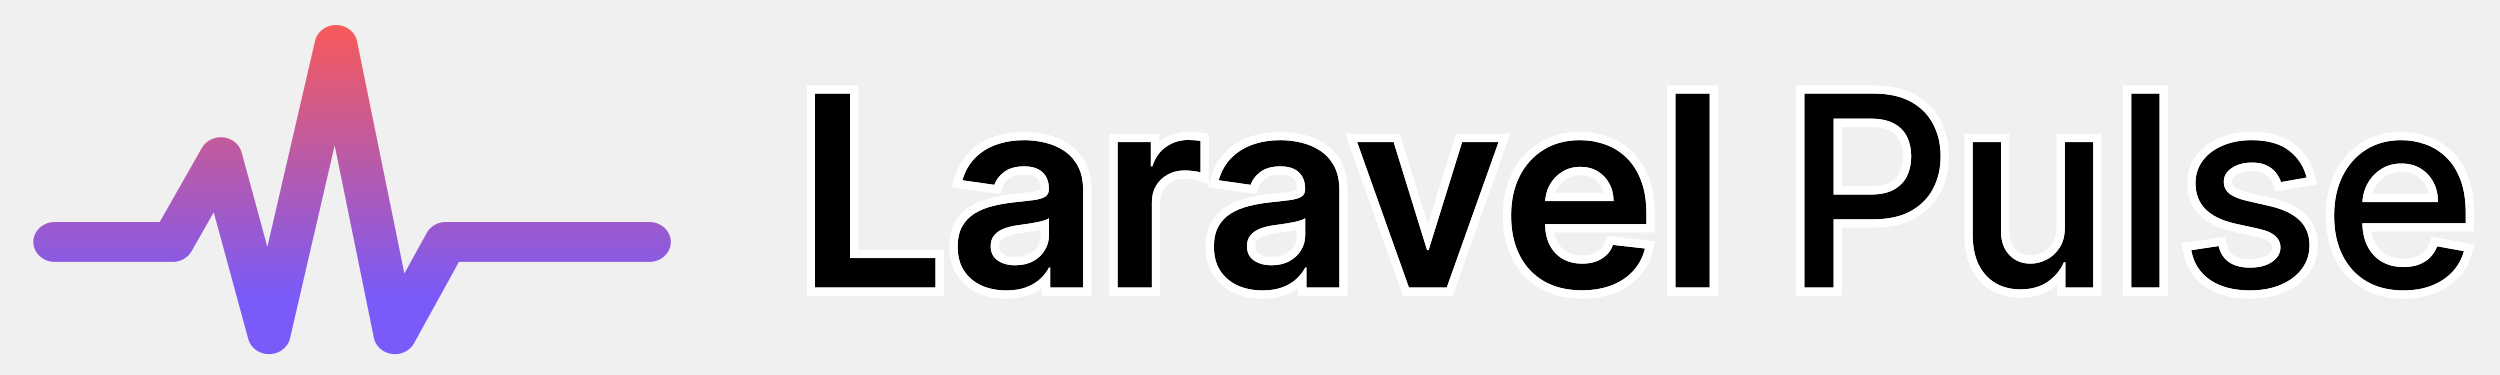
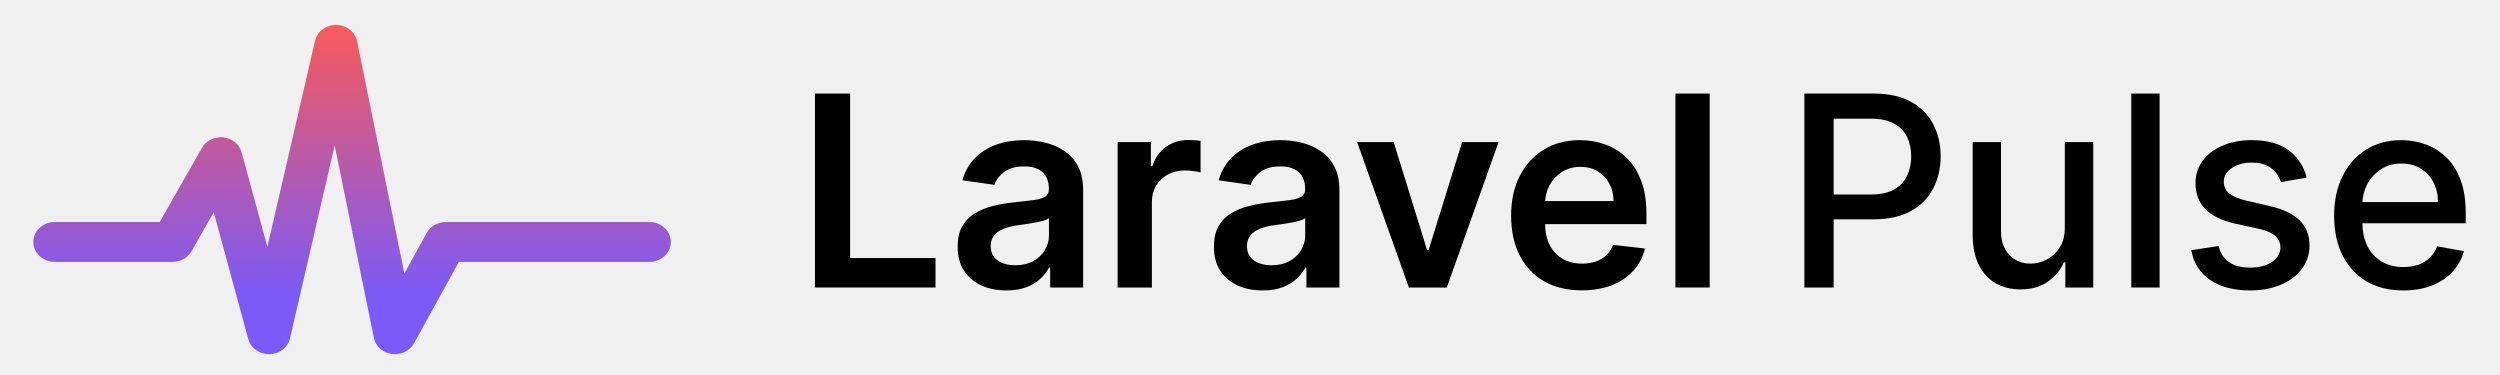
<svg xmlns="http://www.w3.org/2000/svg" width="600" height="90" viewBox="0 0 600 90" fill="none">
-   <path fill-rule="evenodd" clip-rule="evenodd" d="M80.707 6C83.153 6.029 85.24 7.658 85.696 9.896L97.049 65.627L102.425 55.881C103.306 54.284 105.072 53.28 107 53.28H155.857C158.697 53.28 161 55.424 161 58.068C161 60.712 158.697 62.856 155.857 62.856H110.14L99.361 82.399C98.358 84.218 96.224 85.243 94.05 84.951C91.876 84.658 90.142 83.113 89.733 81.104L80.321 34.904L69.599 81.221C69.096 83.394 67.052 84.959 64.664 84.999C62.276 85.039 60.173 83.543 59.586 81.388L51.297 50.948L45.974 60.308C45.083 61.875 43.334 62.856 41.429 62.856H13.143C10.303 62.856 8 60.712 8 58.068C8 55.424 10.303 53.28 13.143 53.28H38.332L48.455 35.48C49.45 33.729 51.5 32.73 53.612 32.966C55.724 33.201 57.462 34.623 57.985 36.543L64.166 59.239L75.615 9.779C76.131 7.552 78.26 5.972 80.707 6Z" fill="url(#paint0_linear_1_28)" />
-   <mask id="path-2-outside-1_1_28" maskUnits="userSpaceOnUse" x="193.591" y="20.454" width="219" height="52" fill="black">
-     <rect fill="white" x="193.591" y="20.454" width="219" height="52" />
-     <path d="M195.591 69V22.454H204.023V61.932H224.523V69H195.591Z" />
-     <path d="M241.523 69.704C239.311 69.704 237.318 69.311 235.545 68.523C233.788 67.72 232.394 66.538 231.364 64.977C230.348 63.417 229.841 61.492 229.841 59.205C229.841 57.235 230.205 55.606 230.932 54.318C231.659 53.03 232.652 52 233.909 51.227C235.167 50.455 236.583 49.871 238.159 49.477C239.75 49.068 241.394 48.773 243.091 48.591C245.136 48.379 246.795 48.189 248.068 48.023C249.341 47.841 250.265 47.568 250.841 47.205C251.432 46.826 251.727 46.242 251.727 45.455V45.318C251.727 43.606 251.22 42.28 250.205 41.341C249.189 40.401 247.727 39.932 245.818 39.932C243.803 39.932 242.205 40.371 241.023 41.25C239.856 42.129 239.068 43.167 238.659 44.364L230.977 43.273C231.583 41.151 232.583 39.379 233.977 37.955C235.371 36.515 237.076 35.439 239.091 34.727C241.106 34 243.333 33.636 245.773 33.636C247.455 33.636 249.129 33.833 250.795 34.227C252.462 34.621 253.985 35.273 255.364 36.182C256.742 37.076 257.848 38.295 258.682 39.841C259.53 41.386 259.955 43.318 259.955 45.636V69H252.045V64.204H251.773C251.273 65.174 250.568 66.083 249.659 66.932C248.765 67.765 247.636 68.439 246.273 68.954C244.924 69.454 243.341 69.704 241.523 69.704ZM243.659 63.659C245.311 63.659 246.742 63.333 247.955 62.682C249.167 62.015 250.098 61.136 250.75 60.045C251.417 58.955 251.75 57.765 251.75 56.477V52.364C251.492 52.576 251.053 52.773 250.432 52.955C249.826 53.136 249.144 53.295 248.386 53.432C247.629 53.568 246.879 53.689 246.136 53.795C245.394 53.901 244.75 53.992 244.205 54.068C242.977 54.235 241.879 54.508 240.909 54.886C239.939 55.265 239.174 55.795 238.614 56.477C238.053 57.144 237.773 58.008 237.773 59.068C237.773 60.583 238.326 61.727 239.432 62.5C240.538 63.273 241.947 63.659 243.659 63.659Z" />
+   <style>
+         g path { fill: #000 } @media (prefers-color-scheme:dark) { g path { fill: #fff } }
+     </style>
+   <path fill-rule="evenodd" clip-rule="evenodd" d="M80.707 6C83.153 6.029 85.24 7.658 85.696 9.896L97.049 65.627L102.425 55.881C103.306 54.284 105.072 53.28 107 53.28H155.857C158.697 53.28 161 55.424 161 58.068C161 60.712 158.697 62.856 155.857 62.856H110.14L99.361 82.399C98.358 84.218 96.224 85.243 94.05 84.951C91.876 84.658 90.142 83.113 89.733 81.104L80.321 34.904L69.599 81.221C69.096 83.394 67.052 84.959 64.664 84.999C62.276 85.039 60.173 83.543 59.586 81.388L51.297 50.948L45.974 60.308C45.083 61.875 43.334 62.856 41.429 62.856H13.143C10.303 62.856 8 60.712 8 58.068C8 55.424 10.303 53.28 13.143 53.28H38.332L48.455 35.48C49.45 33.729 51.5 32.73 53.612 32.966C55.724 33.201 57.462 34.623 57.985 36.543L64.166 59.239L75.615 9.779C76.131 7.552 78.26 5.972 80.707 6Z" fill="url(#paint0_linear_3_15)" />
+   <g>
+     <path d="M195.591 22.454V69H224.523V61.932H204.023V22.454H195.591Z" />
+     <path fill-rule="evenodd" clip-rule="evenodd" d="M235.545 68.523C237.318 69.311 239.311 69.704 241.523 69.704C243.341 69.704 244.924 69.454 246.273 68.954C247.636 68.439 248.765 67.765 249.659 66.932C250.568 66.083 251.273 65.174 251.773 64.204H252.045V69H259.955V45.636C259.955 43.318 259.53 41.386 258.682 39.841C257.848 38.295 256.742 37.076 255.364 36.182C253.985 35.273 252.462 34.621 250.795 34.227C249.129 33.833 247.455 33.636 245.773 33.636C243.333 33.636 241.106 34 239.091 34.727C237.076 35.439 235.371 36.515 233.977 37.955C232.583 39.379 231.583 41.151 230.977 43.273L238.659 44.364C239.068 43.167 239.856 42.129 241.023 41.25C242.205 40.371 243.803 39.932 245.818 39.932C247.727 39.932 249.189 40.401 250.205 41.341C251.22 42.28 251.727 43.606 251.727 45.318V45.455C251.727 46.242 251.432 46.826 250.841 47.205C250.265 47.568 249.341 47.841 248.068 48.023C246.795 48.189 245.136 48.379 243.091 48.591C241.394 48.773 239.75 49.068 238.159 49.477C236.583 49.871 235.167 50.455 233.909 51.227C232.652 52 231.659 53.03 230.932 54.318C230.205 55.606 229.841 57.235 229.841 59.205C229.841 61.492 230.348 63.417 231.364 64.977C232.394 66.538 233.788 67.72 235.545 68.523ZM247.955 62.682C246.742 63.333 245.311 63.659 243.659 63.659C241.947 63.659 240.538 63.273 239.432 62.5C238.326 61.727 237.773 60.583 237.773 59.068C237.773 58.008 238.053 57.144 238.614 56.477C239.174 55.795 239.939 55.265 240.909 54.886C241.879 54.508 242.977 54.235 244.205 54.068C244.75 53.992 245.394 53.901 246.136 53.795C246.879 53.689 247.629 53.568 248.386 53.432C249.144 53.295 249.826 53.136 250.432 52.955C251.053 52.773 251.492 52.576 251.75 52.364V56.477C251.75 57.765 251.417 58.955 250.75 60.045C250.098 61.136 249.167 62.015 247.955 62.682Z" />
    <path d="M268.227 69V34.091H276.205V39.909H276.568C277.205 37.894 278.295 36.341 279.841 35.25C281.402 34.144 283.182 33.591 285.182 33.591C285.636 33.591 286.144 33.614 286.705 33.659C287.28 33.689 287.758 33.742 288.136 33.818V41.386C287.788 41.265 287.235 41.159 286.477 41.068C285.735 40.962 285.015 40.909 284.318 40.909C282.818 40.909 281.47 41.235 280.273 41.886C279.091 42.523 278.159 43.409 277.477 44.545C276.795 45.682 276.455 46.992 276.455 48.477V69H268.227Z" />
-     <path d="M303.023 69.704C300.811 69.704 298.818 69.311 297.045 68.523C295.288 67.72 293.894 66.538 292.864 64.977C291.848 63.417 291.341 61.492 291.341 59.205C291.341 57.235 291.705 55.606 292.432 54.318C293.159 53.03 294.152 52 295.409 51.227C296.667 50.455 298.083 49.871 299.659 49.477C301.25 49.068 302.894 48.773 304.591 48.591C306.636 48.379 308.295 48.189 309.568 48.023C310.841 47.841 311.765 47.568 312.341 47.205C312.932 46.826 313.227 46.242 313.227 45.455V45.318C313.227 43.606 312.72 42.28 311.705 41.341C310.689 40.401 309.227 39.932 307.318 39.932C305.303 39.932 303.705 40.371 302.523 41.25C301.356 42.129 300.568 43.167 300.159 44.364L292.477 43.273C293.083 41.151 294.083 39.379 295.477 37.955C296.871 36.515 298.576 35.439 300.591 34.727C302.606 34 304.833 33.636 307.273 33.636C308.955 33.636 310.629 33.833 312.295 34.227C313.962 34.621 315.485 35.273 316.864 36.182C318.242 37.076 319.348 38.295 320.182 39.841C321.03 41.386 321.455 43.318 321.455 45.636V69H313.545V64.204H313.273C312.773 65.174 312.068 66.083 311.159 66.932C310.265 67.765 309.136 68.439 307.773 68.954C306.424 69.454 304.841 69.704 303.023 69.704ZM305.159 63.659C306.811 63.659 308.242 63.333 309.455 62.682C310.667 62.015 311.598 61.136 312.25 60.045C312.917 58.955 313.25 57.765 313.25 56.477V52.364C312.992 52.576 312.553 52.773 311.932 52.955C311.326 53.136 310.644 53.295 309.886 53.432C309.129 53.568 308.379 53.689 307.636 53.795C306.894 53.901 306.25 53.992 305.705 54.068C304.477 54.235 303.379 54.508 302.409 54.886C301.439 55.265 300.674 55.795 300.114 56.477C299.553 57.144 299.273 58.008 299.273 59.068C299.273 60.583 299.826 61.727 300.932 62.5C302.038 63.273 303.447 63.659 305.159 63.659Z" />
+     <path fill-rule="evenodd" clip-rule="evenodd" d="M297.045 68.523C298.818 69.311 300.811 69.704 303.023 69.704C304.841 69.704 306.424 69.454 307.773 68.954C309.136 68.439 310.265 67.765 311.159 66.932C312.068 66.083 312.773 65.174 313.273 64.204H313.545V69H321.455V45.636C321.455 43.318 321.03 41.386 320.182 39.841C319.348 38.295 318.242 37.076 316.864 36.182C315.485 35.273 313.962 34.621 312.295 34.227C310.629 33.833 308.955 33.636 307.273 33.636C304.833 33.636 302.606 34 300.591 34.727C298.576 35.439 296.871 36.515 295.477 37.955C294.083 39.379 293.083 41.151 292.477 43.273L300.159 44.364C300.568 43.167 301.356 42.129 302.523 41.25C303.705 40.371 305.303 39.932 307.318 39.932C309.227 39.932 310.689 40.401 311.705 41.341C312.72 42.28 313.227 43.606 313.227 45.318V45.455C313.227 46.242 312.932 46.826 312.341 47.205C311.765 47.568 310.841 47.841 309.568 48.023C308.295 48.189 306.636 48.379 304.591 48.591C302.894 48.773 301.25 49.068 299.659 49.477C298.083 49.871 296.667 50.455 295.409 51.227C294.152 52 293.159 53.03 292.432 54.318C291.705 55.606 291.341 57.235 291.341 59.205C291.341 61.492 291.848 63.417 292.864 64.977C293.894 66.538 295.288 67.72 297.045 68.523ZM309.455 62.682C308.242 63.333 306.811 63.659 305.159 63.659C303.447 63.659 302.038 63.273 300.932 62.5C299.826 61.727 299.273 60.583 299.273 59.068C299.273 58.008 299.553 57.144 300.114 56.477C300.674 55.795 301.439 55.265 302.409 54.886C303.379 54.508 304.477 54.235 305.705 54.068C306.25 53.992 306.894 53.901 307.636 53.795C308.379 53.689 309.129 53.568 309.886 53.432C310.644 53.295 311.326 53.136 311.932 52.955C312.553 52.773 312.992 52.576 313.25 52.364V56.477C313.25 57.765 312.917 58.955 312.25 60.045C311.598 61.136 310.667 62.015 309.455 62.682Z" />
    <path d="M359.659 34.091L347.227 69H338.136L325.705 34.091H334.477L342.5 60.023H342.864L350.909 34.091H359.659Z" />
-     <path d="M379.619 69.682C376.119 69.682 373.097 68.954 370.551 67.5C368.021 66.03 366.074 63.955 364.71 61.273C363.347 58.576 362.665 55.401 362.665 51.75C362.665 48.159 363.347 45.008 364.71 42.295C366.089 39.568 368.013 37.447 370.483 35.932C372.953 34.401 375.854 33.636 379.188 33.636C381.339 33.636 383.369 33.985 385.278 34.682C387.203 35.364 388.9 36.424 390.369 37.864C391.854 39.303 393.021 41.136 393.869 43.364C394.718 45.576 395.142 48.212 395.142 51.273V53.795H366.528V48.25H387.256C387.241 46.674 386.9 45.273 386.233 44.045C385.566 42.803 384.634 41.826 383.438 41.114C382.256 40.401 380.877 40.045 379.301 40.045C377.619 40.045 376.142 40.455 374.869 41.273C373.597 42.076 372.604 43.136 371.892 44.455C371.195 45.758 370.839 47.189 370.824 48.75V53.591C370.824 55.621 371.195 57.364 371.938 58.818C372.68 60.258 373.718 61.364 375.051 62.136C376.384 62.894 377.945 63.273 379.733 63.273C380.93 63.273 382.013 63.106 382.983 62.773C383.953 62.424 384.794 61.917 385.506 61.25C386.218 60.583 386.756 59.758 387.119 58.773L394.801 59.636C394.316 61.667 393.392 63.439 392.028 64.954C390.68 66.454 388.953 67.621 386.847 68.454C384.741 69.273 382.331 69.682 379.619 69.682Z" />
    <path d="M410.33 22.454V69H402.102V22.454H410.33Z" />
-   </mask>
-   <path d="M195.591 69V22.454H204.023V61.932H224.523V69H195.591Z" fill="black" />
-   <path d="M241.523 69.704C239.311 69.704 237.318 69.311 235.545 68.523C233.788 67.72 232.394 66.538 231.364 64.977C230.348 63.417 229.841 61.492 229.841 59.205C229.841 57.235 230.205 55.606 230.932 54.318C231.659 53.03 232.652 52 233.909 51.227C235.167 50.455 236.583 49.871 238.159 49.477C239.75 49.068 241.394 48.773 243.091 48.591C245.136 48.379 246.795 48.189 248.068 48.023C249.341 47.841 250.265 47.568 250.841 47.205C251.432 46.826 251.727 46.242 251.727 45.455V45.318C251.727 43.606 251.22 42.28 250.205 41.341C249.189 40.401 247.727 39.932 245.818 39.932C243.803 39.932 242.205 40.371 241.023 41.25C239.856 42.129 239.068 43.167 238.659 44.364L230.977 43.273C231.583 41.151 232.583 39.379 233.977 37.955C235.371 36.515 237.076 35.439 239.091 34.727C241.106 34 243.333 33.636 245.773 33.636C247.455 33.636 249.129 33.833 250.795 34.227C252.462 34.621 253.985 35.273 255.364 36.182C256.742 37.076 257.848 38.295 258.682 39.841C259.53 41.386 259.955 43.318 259.955 45.636V69H252.045V64.204H251.773C251.273 65.174 250.568 66.083 249.659 66.932C248.765 67.765 247.636 68.439 246.273 68.954C244.924 69.454 243.341 69.704 241.523 69.704ZM243.659 63.659C245.311 63.659 246.742 63.333 247.955 62.682C249.167 62.015 250.098 61.136 250.75 60.045C251.417 58.955 251.75 57.765 251.75 56.477V52.364C251.492 52.576 251.053 52.773 250.432 52.955C249.826 53.136 249.144 53.295 248.386 53.432C247.629 53.568 246.879 53.689 246.136 53.795C245.394 53.901 244.75 53.992 244.205 54.068C242.977 54.235 241.879 54.508 240.909 54.886C239.939 55.265 239.174 55.795 238.614 56.477C238.053 57.144 237.773 58.008 237.773 59.068C237.773 60.583 238.326 61.727 239.432 62.5C240.538 63.273 241.947 63.659 243.659 63.659Z" fill="black" />
-   <path d="M268.227 69V34.091H276.205V39.909H276.568C277.205 37.894 278.295 36.341 279.841 35.25C281.402 34.144 283.182 33.591 285.182 33.591C285.636 33.591 286.144 33.614 286.705 33.659C287.28 33.689 287.758 33.742 288.136 33.818V41.386C287.788 41.265 287.235 41.159 286.477 41.068C285.735 40.962 285.015 40.909 284.318 40.909C282.818 40.909 281.47 41.235 280.273 41.886C279.091 42.523 278.159 43.409 277.477 44.545C276.795 45.682 276.455 46.992 276.455 48.477V69H268.227Z" fill="black" />
-   <path d="M303.023 69.704C300.811 69.704 298.818 69.311 297.045 68.523C295.288 67.72 293.894 66.538 292.864 64.977C291.848 63.417 291.341 61.492 291.341 59.205C291.341 57.235 291.705 55.606 292.432 54.318C293.159 53.03 294.152 52 295.409 51.227C296.667 50.455 298.083 49.871 299.659 49.477C301.25 49.068 302.894 48.773 304.591 48.591C306.636 48.379 308.295 48.189 309.568 48.023C310.841 47.841 311.765 47.568 312.341 47.205C312.932 46.826 313.227 46.242 313.227 45.455V45.318C313.227 43.606 312.72 42.28 311.705 41.341C310.689 40.401 309.227 39.932 307.318 39.932C305.303 39.932 303.705 40.371 302.523 41.25C301.356 42.129 300.568 43.167 300.159 44.364L292.477 43.273C293.083 41.151 294.083 39.379 295.477 37.955C296.871 36.515 298.576 35.439 300.591 34.727C302.606 34 304.833 33.636 307.273 33.636C308.955 33.636 310.629 33.833 312.295 34.227C313.962 34.621 315.485 35.273 316.864 36.182C318.242 37.076 319.348 38.295 320.182 39.841C321.03 41.386 321.455 43.318 321.455 45.636V69H313.545V64.204H313.273C312.773 65.174 312.068 66.083 311.159 66.932C310.265 67.765 309.136 68.439 307.773 68.954C306.424 69.454 304.841 69.704 303.023 69.704ZM305.159 63.659C306.811 63.659 308.242 63.333 309.455 62.682C310.667 62.015 311.598 61.136 312.25 60.045C312.917 58.955 313.25 57.765 313.25 56.477V52.364C312.992 52.576 312.553 52.773 311.932 52.955C311.326 53.136 310.644 53.295 309.886 53.432C309.129 53.568 308.379 53.689 307.636 53.795C306.894 53.901 306.25 53.992 305.705 54.068C304.477 54.235 303.379 54.508 302.409 54.886C301.439 55.265 300.674 55.795 300.114 56.477C299.553 57.144 299.273 58.008 299.273 59.068C299.273 60.583 299.826 61.727 300.932 62.5C302.038 63.273 303.447 63.659 305.159 63.659Z" fill="black" />
-   <path d="M359.659 34.091L347.227 69H338.136L325.705 34.091H334.477L342.5 60.023H342.864L350.909 34.091H359.659Z" fill="black" />
-   <path d="M379.619 69.682C376.119 69.682 373.097 68.954 370.551 67.5C368.021 66.03 366.074 63.955 364.71 61.273C363.347 58.576 362.665 55.401 362.665 51.75C362.665 48.159 363.347 45.008 364.71 42.295C366.089 39.568 368.013 37.447 370.483 35.932C372.953 34.401 375.854 33.636 379.188 33.636C381.339 33.636 383.369 33.985 385.278 34.682C387.203 35.364 388.9 36.424 390.369 37.864C391.854 39.303 393.021 41.136 393.869 43.364C394.718 45.576 395.142 48.212 395.142 51.273V53.795H366.528V48.25H387.256C387.241 46.674 386.9 45.273 386.233 44.045C385.566 42.803 384.634 41.826 383.438 41.114C382.256 40.401 380.877 40.045 379.301 40.045C377.619 40.045 376.142 40.455 374.869 41.273C373.597 42.076 372.604 43.136 371.892 44.455C371.195 45.758 370.839 47.189 370.824 48.75V53.591C370.824 55.621 371.195 57.364 371.938 58.818C372.68 60.258 373.718 61.364 375.051 62.136C376.384 62.894 377.945 63.273 379.733 63.273C380.93 63.273 382.013 63.106 382.983 62.773C383.953 62.424 384.794 61.917 385.506 61.25C386.218 60.583 386.756 59.758 387.119 58.773L394.801 59.636C394.316 61.667 393.392 63.439 392.028 64.954C390.68 66.454 388.953 67.621 386.847 68.454C384.741 69.273 382.331 69.682 379.619 69.682Z" fill="black" />
-   <path d="M410.33 22.454V69H402.102V22.454H410.33Z" fill="black" />
-   <path d="M195.591 69V22.454H204.023V61.932H224.523V69H195.591Z" stroke="white" stroke-width="4" mask="url(#path-2-outside-1_1_28)" />
-   <path d="M241.523 69.704C239.311 69.704 237.318 69.311 235.545 68.523C233.788 67.72 232.394 66.538 231.364 64.977C230.348 63.417 229.841 61.492 229.841 59.205C229.841 57.235 230.205 55.606 230.932 54.318C231.659 53.03 232.652 52 233.909 51.227C235.167 50.455 236.583 49.871 238.159 49.477C239.75 49.068 241.394 48.773 243.091 48.591C245.136 48.379 246.795 48.189 248.068 48.023C249.341 47.841 250.265 47.568 250.841 47.205C251.432 46.826 251.727 46.242 251.727 45.455V45.318C251.727 43.606 251.22 42.28 250.205 41.341C249.189 40.401 247.727 39.932 245.818 39.932C243.803 39.932 242.205 40.371 241.023 41.25C239.856 42.129 239.068 43.167 238.659 44.364L230.977 43.273C231.583 41.151 232.583 39.379 233.977 37.955C235.371 36.515 237.076 35.439 239.091 34.727C241.106 34 243.333 33.636 245.773 33.636C247.455 33.636 249.129 33.833 250.795 34.227C252.462 34.621 253.985 35.273 255.364 36.182C256.742 37.076 257.848 38.295 258.682 39.841C259.53 41.386 259.955 43.318 259.955 45.636V69H252.045V64.204H251.773C251.273 65.174 250.568 66.083 249.659 66.932C248.765 67.765 247.636 68.439 246.273 68.954C244.924 69.454 243.341 69.704 241.523 69.704ZM243.659 63.659C245.311 63.659 246.742 63.333 247.955 62.682C249.167 62.015 250.098 61.136 250.75 60.045C251.417 58.955 251.75 57.765 251.75 56.477V52.364C251.492 52.576 251.053 52.773 250.432 52.955C249.826 53.136 249.144 53.295 248.386 53.432C247.629 53.568 246.879 53.689 246.136 53.795C245.394 53.901 244.75 53.992 244.205 54.068C242.977 54.235 241.879 54.508 240.909 54.886C239.939 55.265 239.174 55.795 238.614 56.477C238.053 57.144 237.773 58.008 237.773 59.068C237.773 60.583 238.326 61.727 239.432 62.5C240.538 63.273 241.947 63.659 243.659 63.659Z" stroke="white" stroke-width="4" mask="url(#path-2-outside-1_1_28)" />
-   <path d="M268.227 69V34.091H276.205V39.909H276.568C277.205 37.894 278.295 36.341 279.841 35.25C281.402 34.144 283.182 33.591 285.182 33.591C285.636 33.591 286.144 33.614 286.705 33.659C287.28 33.689 287.758 33.742 288.136 33.818V41.386C287.788 41.265 287.235 41.159 286.477 41.068C285.735 40.962 285.015 40.909 284.318 40.909C282.818 40.909 281.47 41.235 280.273 41.886C279.091 42.523 278.159 43.409 277.477 44.545C276.795 45.682 276.455 46.992 276.455 48.477V69H268.227Z" stroke="white" stroke-width="4" mask="url(#path-2-outside-1_1_28)" />
-   <path d="M303.023 69.704C300.811 69.704 298.818 69.311 297.045 68.523C295.288 67.72 293.894 66.538 292.864 64.977C291.848 63.417 291.341 61.492 291.341 59.205C291.341 57.235 291.705 55.606 292.432 54.318C293.159 53.03 294.152 52 295.409 51.227C296.667 50.455 298.083 49.871 299.659 49.477C301.25 49.068 302.894 48.773 304.591 48.591C306.636 48.379 308.295 48.189 309.568 48.023C310.841 47.841 311.765 47.568 312.341 47.205C312.932 46.826 313.227 46.242 313.227 45.455V45.318C313.227 43.606 312.72 42.28 311.705 41.341C310.689 40.401 309.227 39.932 307.318 39.932C305.303 39.932 303.705 40.371 302.523 41.25C301.356 42.129 300.568 43.167 300.159 44.364L292.477 43.273C293.083 41.151 294.083 39.379 295.477 37.955C296.871 36.515 298.576 35.439 300.591 34.727C302.606 34 304.833 33.636 307.273 33.636C308.955 33.636 310.629 33.833 312.295 34.227C313.962 34.621 315.485 35.273 316.864 36.182C318.242 37.076 319.348 38.295 320.182 39.841C321.03 41.386 321.455 43.318 321.455 45.636V69H313.545V64.204H313.273C312.773 65.174 312.068 66.083 311.159 66.932C310.265 67.765 309.136 68.439 307.773 68.954C306.424 69.454 304.841 69.704 303.023 69.704ZM305.159 63.659C306.811 63.659 308.242 63.333 309.455 62.682C310.667 62.015 311.598 61.136 312.25 60.045C312.917 58.955 313.25 57.765 313.25 56.477V52.364C312.992 52.576 312.553 52.773 311.932 52.955C311.326 53.136 310.644 53.295 309.886 53.432C309.129 53.568 308.379 53.689 307.636 53.795C306.894 53.901 306.25 53.992 305.705 54.068C304.477 54.235 303.379 54.508 302.409 54.886C301.439 55.265 300.674 55.795 300.114 56.477C299.553 57.144 299.273 58.008 299.273 59.068C299.273 60.583 299.826 61.727 300.932 62.5C302.038 63.273 303.447 63.659 305.159 63.659Z" stroke="white" stroke-width="4" mask="url(#path-2-outside-1_1_28)" />
-   <path d="M359.659 34.091L347.227 69H338.136L325.705 34.091H334.477L342.5 60.023H342.864L350.909 34.091H359.659Z" stroke="white" stroke-width="4" mask="url(#path-2-outside-1_1_28)" />
-   <path d="M379.619 69.682C376.119 69.682 373.097 68.954 370.551 67.5C368.021 66.03 366.074 63.955 364.71 61.273C363.347 58.576 362.665 55.401 362.665 51.75C362.665 48.159 363.347 45.008 364.71 42.295C366.089 39.568 368.013 37.447 370.483 35.932C372.953 34.401 375.854 33.636 379.188 33.636C381.339 33.636 383.369 33.985 385.278 34.682C387.203 35.364 388.9 36.424 390.369 37.864C391.854 39.303 393.021 41.136 393.869 43.364C394.718 45.576 395.142 48.212 395.142 51.273V53.795H366.528V48.25H387.256C387.241 46.674 386.9 45.273 386.233 44.045C385.566 42.803 384.634 41.826 383.438 41.114C382.256 40.401 380.877 40.045 379.301 40.045C377.619 40.045 376.142 40.455 374.869 41.273C373.597 42.076 372.604 43.136 371.892 44.455C371.195 45.758 370.839 47.189 370.824 48.75V53.591C370.824 55.621 371.195 57.364 371.938 58.818C372.68 60.258 373.718 61.364 375.051 62.136C376.384 62.894 377.945 63.273 379.733 63.273C380.93 63.273 382.013 63.106 382.983 62.773C383.953 62.424 384.794 61.917 385.506 61.25C386.218 60.583 386.756 59.758 387.119 58.773L394.801 59.636C394.316 61.667 393.392 63.439 392.028 64.954C390.68 66.454 388.953 67.621 386.847 68.454C384.741 69.273 382.331 69.682 379.619 69.682Z" stroke="white" stroke-width="4" mask="url(#path-2-outside-1_1_28)" />
-   <path d="M410.33 22.454V69H402.102V22.454H410.33Z" stroke="white" stroke-width="4" mask="url(#path-2-outside-1_1_28)" />
-   <mask id="path-3-outside-2_1_28" maskUnits="userSpaceOnUse" x="431.051" y="20.454" width="163" height="52" fill="black">
-     <rect fill="white" x="431.051" y="20.454" width="163" height="52" />
-     <path d="M433.051 69V22.454H449.642C453.263 22.454 456.263 23.114 458.642 24.432C461.021 25.75 462.801 27.553 463.983 29.841C465.165 32.114 465.756 34.674 465.756 37.523C465.756 40.386 465.157 42.962 463.96 45.25C462.778 47.523 460.991 49.326 458.597 50.659C456.218 51.977 453.225 52.636 449.619 52.636H438.21V46.682H448.983C451.271 46.682 453.127 46.288 454.551 45.5C455.975 44.697 457.021 43.606 457.688 42.227C458.354 40.849 458.688 39.28 458.688 37.523C458.688 35.765 458.354 34.205 457.688 32.841C457.021 31.477 455.968 30.409 454.528 29.636C453.104 28.864 451.225 28.477 448.892 28.477H440.074V69H433.051Z" />
+     <path fill-rule="evenodd" clip-rule="evenodd" d="M379.619 69.682C376.119 69.682 373.097 68.954 370.551 67.5C368.021 66.03 366.074 63.955 364.71 61.273C363.347 58.576 362.665 55.401 362.665 51.75C362.665 48.159 363.347 45.008 364.71 42.295C366.089 39.568 368.013 37.447 370.483 35.932C372.953 34.401 375.854 33.636 379.188 33.636C381.339 33.636 383.369 33.985 385.278 34.682C387.203 35.364 388.9 36.424 390.369 37.864C391.854 39.303 393.021 41.136 393.869 43.364C394.718 45.576 395.142 48.212 395.142 51.273V53.795H370.825C370.849 55.739 371.22 57.413 371.938 58.818C372.68 60.258 373.718 61.364 375.051 62.136C376.384 62.894 377.945 63.273 379.733 63.273C380.93 63.273 382.013 63.106 382.983 62.773C383.953 62.424 384.794 61.917 385.506 61.25C386.218 60.583 386.756 59.758 387.119 58.773L394.801 59.636C394.316 61.667 393.392 63.439 392.028 64.954C390.68 66.454 388.953 67.621 386.847 68.454C384.741 69.273 382.331 69.682 379.619 69.682ZM371.892 44.455C371.27 45.617 370.92 46.882 370.841 48.25H387.256C387.241 46.674 386.9 45.273 386.233 44.045C385.566 42.803 384.634 41.826 383.438 41.114C382.256 40.401 380.877 40.045 379.301 40.045C377.619 40.045 376.142 40.455 374.869 41.273C373.597 42.076 372.604 43.136 371.892 44.455Z" />
+     <path fill-rule="evenodd" clip-rule="evenodd" d="M433.051 69V22.454H449.642C453.263 22.454 456.263 23.114 458.642 24.432C461.021 25.75 462.801 27.553 463.983 29.841C465.165 32.114 465.756 34.674 465.756 37.523C465.756 40.386 465.157 42.962 463.96 45.25C462.778 47.523 460.991 49.326 458.597 50.659C456.218 51.977 453.225 52.636 449.619 52.636H440.074V69H433.051ZM448.983 46.682H440.074V28.477H448.892C451.225 28.477 453.104 28.864 454.528 29.636C455.968 30.409 457.021 31.477 457.688 32.841C458.354 34.205 458.688 35.765 458.688 37.523C458.688 39.28 458.354 40.849 457.688 42.227C457.021 43.606 455.975 44.697 454.551 45.5C453.127 46.288 451.271 46.682 448.983 46.682Z" />
    <path d="M495.557 54.523V34.091H502.375V69H495.693V62.955H495.33C494.527 64.818 493.239 66.371 491.466 67.614C489.708 68.841 487.519 69.454 484.898 69.454C482.655 69.454 480.67 68.962 478.943 67.977C477.231 66.977 475.883 65.5 474.898 63.545C473.928 61.591 473.443 59.174 473.443 56.295V34.091H480.239V55.477C480.239 57.856 480.898 59.75 482.216 61.159C483.534 62.568 485.246 63.273 487.352 63.273C488.625 63.273 489.89 62.955 491.148 62.318C492.42 61.682 493.473 60.72 494.307 59.432C495.155 58.144 495.572 56.508 495.557 54.523Z" />
-     <path d="M518.301 22.454V69H511.506V22.454H518.301Z" />
+     <path d="M518.301 69V22.454H511.506V69H518.301Z" />
    <path d="M553.602 42.614L547.443 43.705C547.186 42.917 546.777 42.167 546.216 41.455C545.67 40.742 544.928 40.159 543.989 39.705C543.049 39.25 541.875 39.023 540.466 39.023C538.542 39.023 536.936 39.455 535.648 40.318C534.36 41.167 533.716 42.265 533.716 43.614C533.716 44.78 534.148 45.72 535.011 46.432C535.875 47.144 537.269 47.727 539.193 48.182L544.739 49.455C547.951 50.197 550.345 51.341 551.92 52.886C553.496 54.432 554.284 56.439 554.284 58.909C554.284 61 553.678 62.864 552.466 64.5C551.269 66.121 549.595 67.394 547.443 68.318C545.307 69.242 542.83 69.704 540.011 69.704C536.102 69.704 532.913 68.871 530.443 67.204C527.973 65.523 526.458 63.136 525.898 60.045L532.466 59.045C532.875 60.758 533.716 62.053 534.989 62.932C536.261 63.795 537.92 64.227 539.966 64.227C542.193 64.227 543.973 63.765 545.307 62.841C546.64 61.901 547.307 60.758 547.307 59.409C547.307 58.318 546.898 57.401 546.08 56.659C545.277 55.917 544.042 55.356 542.375 54.977L536.466 53.682C533.208 52.939 530.799 51.758 529.239 50.136C527.693 48.515 526.92 46.462 526.92 43.977C526.92 41.917 527.496 40.114 528.648 38.568C529.799 37.023 531.39 35.818 533.42 34.955C535.451 34.076 537.777 33.636 540.398 33.636C544.17 33.636 547.14 34.455 549.307 36.091C551.473 37.712 552.905 39.886 553.602 42.614Z" />
-     <path d="M576.801 69.704C573.362 69.704 570.4 68.97 567.915 67.5C565.445 66.015 563.536 63.932 562.188 61.25C560.854 58.553 560.188 55.394 560.188 51.773C560.188 48.197 560.854 45.045 562.188 42.318C563.536 39.591 565.415 37.462 567.824 35.932C570.248 34.401 573.081 33.636 576.324 33.636C578.294 33.636 580.203 33.962 582.051 34.614C583.9 35.265 585.559 36.288 587.028 37.682C588.498 39.076 589.657 40.886 590.506 43.114C591.354 45.326 591.778 48.015 591.778 51.182V53.591H564.028V48.5H585.119C585.119 46.712 584.756 45.129 584.028 43.75C583.301 42.356 582.278 41.258 580.96 40.455C579.657 39.651 578.127 39.25 576.369 39.25C574.46 39.25 572.794 39.72 571.369 40.659C569.96 41.583 568.869 42.795 568.097 44.295C567.339 45.78 566.96 47.394 566.96 49.136V53.114C566.96 55.447 567.369 57.432 568.188 59.068C569.021 60.705 570.18 61.955 571.665 62.818C573.15 63.667 574.884 64.091 576.869 64.091C578.157 64.091 579.331 63.909 580.392 63.545C581.453 63.167 582.369 62.606 583.142 61.864C583.915 61.121 584.506 60.205 584.915 59.114L591.347 60.273C590.831 62.167 589.907 63.826 588.574 65.25C587.256 66.659 585.597 67.758 583.597 68.546C581.612 69.318 579.347 69.704 576.801 69.704Z" />
-   </mask>
-   <path d="M433.051 69V22.454H449.642C453.263 22.454 456.263 23.114 458.642 24.432C461.021 25.75 462.801 27.553 463.983 29.841C465.165 32.114 465.756 34.674 465.756 37.523C465.756 40.386 465.157 42.962 463.96 45.25C462.778 47.523 460.991 49.326 458.597 50.659C456.218 51.977 453.225 52.636 449.619 52.636H438.21V46.682H448.983C451.271 46.682 453.127 46.288 454.551 45.5C455.975 44.697 457.021 43.606 457.688 42.227C458.354 40.849 458.688 39.28 458.688 37.523C458.688 35.765 458.354 34.205 457.688 32.841C457.021 31.477 455.968 30.409 454.528 29.636C453.104 28.864 451.225 28.477 448.892 28.477H440.074V69H433.051Z" fill="black" />
-   <path d="M495.557 54.523V34.091H502.375V69H495.693V62.955H495.33C494.527 64.818 493.239 66.371 491.466 67.614C489.708 68.841 487.519 69.454 484.898 69.454C482.655 69.454 480.67 68.962 478.943 67.977C477.231 66.977 475.883 65.5 474.898 63.545C473.928 61.591 473.443 59.174 473.443 56.295V34.091H480.239V55.477C480.239 57.856 480.898 59.75 482.216 61.159C483.534 62.568 485.246 63.273 487.352 63.273C488.625 63.273 489.89 62.955 491.148 62.318C492.42 61.682 493.473 60.72 494.307 59.432C495.155 58.144 495.572 56.508 495.557 54.523Z" fill="black" />
-   <path d="M518.301 22.454V69H511.506V22.454H518.301Z" fill="black" />
-   <path d="M553.602 42.614L547.443 43.705C547.186 42.917 546.777 42.167 546.216 41.455C545.67 40.742 544.928 40.159 543.989 39.705C543.049 39.25 541.875 39.023 540.466 39.023C538.542 39.023 536.936 39.455 535.648 40.318C534.36 41.167 533.716 42.265 533.716 43.614C533.716 44.78 534.148 45.72 535.011 46.432C535.875 47.144 537.269 47.727 539.193 48.182L544.739 49.455C547.951 50.197 550.345 51.341 551.92 52.886C553.496 54.432 554.284 56.439 554.284 58.909C554.284 61 553.678 62.864 552.466 64.5C551.269 66.121 549.595 67.394 547.443 68.318C545.307 69.242 542.83 69.704 540.011 69.704C536.102 69.704 532.913 68.871 530.443 67.204C527.973 65.523 526.458 63.136 525.898 60.045L532.466 59.045C532.875 60.758 533.716 62.053 534.989 62.932C536.261 63.795 537.92 64.227 539.966 64.227C542.193 64.227 543.973 63.765 545.307 62.841C546.64 61.901 547.307 60.758 547.307 59.409C547.307 58.318 546.898 57.401 546.08 56.659C545.277 55.917 544.042 55.356 542.375 54.977L536.466 53.682C533.208 52.939 530.799 51.758 529.239 50.136C527.693 48.515 526.92 46.462 526.92 43.977C526.92 41.917 527.496 40.114 528.648 38.568C529.799 37.023 531.39 35.818 533.42 34.955C535.451 34.076 537.777 33.636 540.398 33.636C544.17 33.636 547.14 34.455 549.307 36.091C551.473 37.712 552.905 39.886 553.602 42.614Z" fill="black" />
-   <path d="M576.801 69.704C573.362 69.704 570.4 68.97 567.915 67.5C565.445 66.015 563.536 63.932 562.188 61.25C560.854 58.553 560.188 55.394 560.188 51.773C560.188 48.197 560.854 45.045 562.188 42.318C563.536 39.591 565.415 37.462 567.824 35.932C570.248 34.401 573.081 33.636 576.324 33.636C578.294 33.636 580.203 33.962 582.051 34.614C583.9 35.265 585.559 36.288 587.028 37.682C588.498 39.076 589.657 40.886 590.506 43.114C591.354 45.326 591.778 48.015 591.778 51.182V53.591H564.028V48.5H585.119C585.119 46.712 584.756 45.129 584.028 43.75C583.301 42.356 582.278 41.258 580.96 40.455C579.657 39.651 578.127 39.25 576.369 39.25C574.46 39.25 572.794 39.72 571.369 40.659C569.96 41.583 568.869 42.795 568.097 44.295C567.339 45.78 566.96 47.394 566.96 49.136V53.114C566.96 55.447 567.369 57.432 568.188 59.068C569.021 60.705 570.18 61.955 571.665 62.818C573.15 63.667 574.884 64.091 576.869 64.091C578.157 64.091 579.331 63.909 580.392 63.545C581.453 63.167 582.369 62.606 583.142 61.864C583.915 61.121 584.506 60.205 584.915 59.114L591.347 60.273C590.831 62.167 589.907 63.826 588.574 65.25C587.256 66.659 585.597 67.758 583.597 68.546C581.612 69.318 579.347 69.704 576.801 69.704Z" fill="black" />
-   <path d="M433.051 69V22.454H449.642C453.263 22.454 456.263 23.114 458.642 24.432C461.021 25.75 462.801 27.553 463.983 29.841C465.165 32.114 465.756 34.674 465.756 37.523C465.756 40.386 465.157 42.962 463.96 45.25C462.778 47.523 460.991 49.326 458.597 50.659C456.218 51.977 453.225 52.636 449.619 52.636H438.21V46.682H448.983C451.271 46.682 453.127 46.288 454.551 45.5C455.975 44.697 457.021 43.606 457.688 42.227C458.354 40.849 458.688 39.28 458.688 37.523C458.688 35.765 458.354 34.205 457.688 32.841C457.021 31.477 455.968 30.409 454.528 29.636C453.104 28.864 451.225 28.477 448.892 28.477H440.074V69H433.051Z" stroke="white" stroke-width="4" mask="url(#path-3-outside-2_1_28)" />
-   <path d="M495.557 54.523V34.091H502.375V69H495.693V62.955H495.33C494.527 64.818 493.239 66.371 491.466 67.614C489.708 68.841 487.519 69.454 484.898 69.454C482.655 69.454 480.67 68.962 478.943 67.977C477.231 66.977 475.883 65.5 474.898 63.545C473.928 61.591 473.443 59.174 473.443 56.295V34.091H480.239V55.477C480.239 57.856 480.898 59.75 482.216 61.159C483.534 62.568 485.246 63.273 487.352 63.273C488.625 63.273 489.89 62.955 491.148 62.318C492.42 61.682 493.473 60.72 494.307 59.432C495.155 58.144 495.572 56.508 495.557 54.523Z" stroke="white" stroke-width="4" mask="url(#path-3-outside-2_1_28)" />
-   <path d="M518.301 22.454V69H511.506V22.454H518.301Z" stroke="white" stroke-width="4" mask="url(#path-3-outside-2_1_28)" />
-   <path d="M553.602 42.614L547.443 43.705C547.186 42.917 546.777 42.167 546.216 41.455C545.67 40.742 544.928 40.159 543.989 39.705C543.049 39.25 541.875 39.023 540.466 39.023C538.542 39.023 536.936 39.455 535.648 40.318C534.36 41.167 533.716 42.265 533.716 43.614C533.716 44.78 534.148 45.72 535.011 46.432C535.875 47.144 537.269 47.727 539.193 48.182L544.739 49.455C547.951 50.197 550.345 51.341 551.92 52.886C553.496 54.432 554.284 56.439 554.284 58.909C554.284 61 553.678 62.864 552.466 64.5C551.269 66.121 549.595 67.394 547.443 68.318C545.307 69.242 542.83 69.704 540.011 69.704C536.102 69.704 532.913 68.871 530.443 67.204C527.973 65.523 526.458 63.136 525.898 60.045L532.466 59.045C532.875 60.758 533.716 62.053 534.989 62.932C536.261 63.795 537.92 64.227 539.966 64.227C542.193 64.227 543.973 63.765 545.307 62.841C546.64 61.901 547.307 60.758 547.307 59.409C547.307 58.318 546.898 57.401 546.08 56.659C545.277 55.917 544.042 55.356 542.375 54.977L536.466 53.682C533.208 52.939 530.799 51.758 529.239 50.136C527.693 48.515 526.92 46.462 526.92 43.977C526.92 41.917 527.496 40.114 528.648 38.568C529.799 37.023 531.39 35.818 533.42 34.955C535.451 34.076 537.777 33.636 540.398 33.636C544.17 33.636 547.14 34.455 549.307 36.091C551.473 37.712 552.905 39.886 553.602 42.614Z" stroke="white" stroke-width="4" mask="url(#path-3-outside-2_1_28)" />
-   <path d="M576.801 69.704C573.362 69.704 570.4 68.97 567.915 67.5C565.445 66.015 563.536 63.932 562.188 61.25C560.854 58.553 560.188 55.394 560.188 51.773C560.188 48.197 560.854 45.045 562.188 42.318C563.536 39.591 565.415 37.462 567.824 35.932C570.248 34.401 573.081 33.636 576.324 33.636C578.294 33.636 580.203 33.962 582.051 34.614C583.9 35.265 585.559 36.288 587.028 37.682C588.498 39.076 589.657 40.886 590.506 43.114C591.354 45.326 591.778 48.015 591.778 51.182V53.591H564.028V48.5H585.119C585.119 46.712 584.756 45.129 584.028 43.75C583.301 42.356 582.278 41.258 580.96 40.455C579.657 39.651 578.127 39.25 576.369 39.25C574.46 39.25 572.794 39.72 571.369 40.659C569.96 41.583 568.869 42.795 568.097 44.295C567.339 45.78 566.96 47.394 566.96 49.136V53.114C566.96 55.447 567.369 57.432 568.188 59.068C569.021 60.705 570.18 61.955 571.665 62.818C573.15 63.667 574.884 64.091 576.869 64.091C578.157 64.091 579.331 63.909 580.392 63.545C581.453 63.167 582.369 62.606 583.142 61.864C583.915 61.121 584.506 60.205 584.915 59.114L591.347 60.273C590.831 62.167 589.907 63.826 588.574 65.25C587.256 66.659 585.597 67.758 583.597 68.546C581.612 69.318 579.347 69.704 576.801 69.704Z" stroke="white" stroke-width="4" mask="url(#path-3-outside-2_1_28)" />
+     <path fill-rule="evenodd" clip-rule="evenodd" d="M567.915 67.5C570.4 68.97 573.362 69.704 576.801 69.704C579.347 69.704 581.612 69.318 583.597 68.546C585.597 67.758 587.256 66.659 588.574 65.25C589.907 63.826 590.831 62.167 591.347 60.273L584.915 59.114C584.506 60.205 583.915 61.121 583.142 61.864C582.369 62.606 581.453 63.167 580.392 63.545C579.331 63.909 578.157 64.091 576.869 64.091C574.884 64.091 573.15 63.667 571.665 62.818C570.18 61.955 569.021 60.705 568.188 59.068C567.425 57.544 567.018 55.719 566.966 53.591H591.778V51.182C591.778 48.015 591.354 45.326 590.506 43.114C589.657 40.886 588.498 39.076 587.028 37.682C585.559 36.288 583.9 35.265 582.051 34.614C580.203 33.962 578.294 33.636 576.324 33.636C573.081 33.636 570.248 34.401 567.824 35.932C565.415 37.462 563.536 39.591 562.188 42.318C560.854 45.045 560.188 48.197 560.188 51.773C560.188 55.394 560.854 58.553 562.188 61.25C563.536 63.932 565.445 66.015 567.915 67.5ZM566.977 48.5C567.059 46.999 567.432 45.598 568.097 44.295C568.869 42.795 569.96 41.583 571.369 40.659C572.794 39.72 574.46 39.25 576.369 39.25C578.127 39.25 579.657 39.651 580.96 40.455C582.278 41.258 583.301 42.356 584.028 43.75C584.756 45.129 585.119 46.712 585.119 48.5H566.977Z" />
+   </g>
  <defs>
-     <linearGradient id="paint0_linear_1_28" x1="84.5" y1="6" x2="84.5" y2="85" gradientUnits="userSpaceOnUse">
+     <linearGradient id="paint0_linear_3_15" x1="84.5" y1="6" x2="84.5" y2="85" gradientUnits="userSpaceOnUse">
      <stop stop-color="#F85A5A" />
      <stop offset="0.828" stop-color="#7A5AF8" />
    </linearGradient>
  </defs>
</svg>
